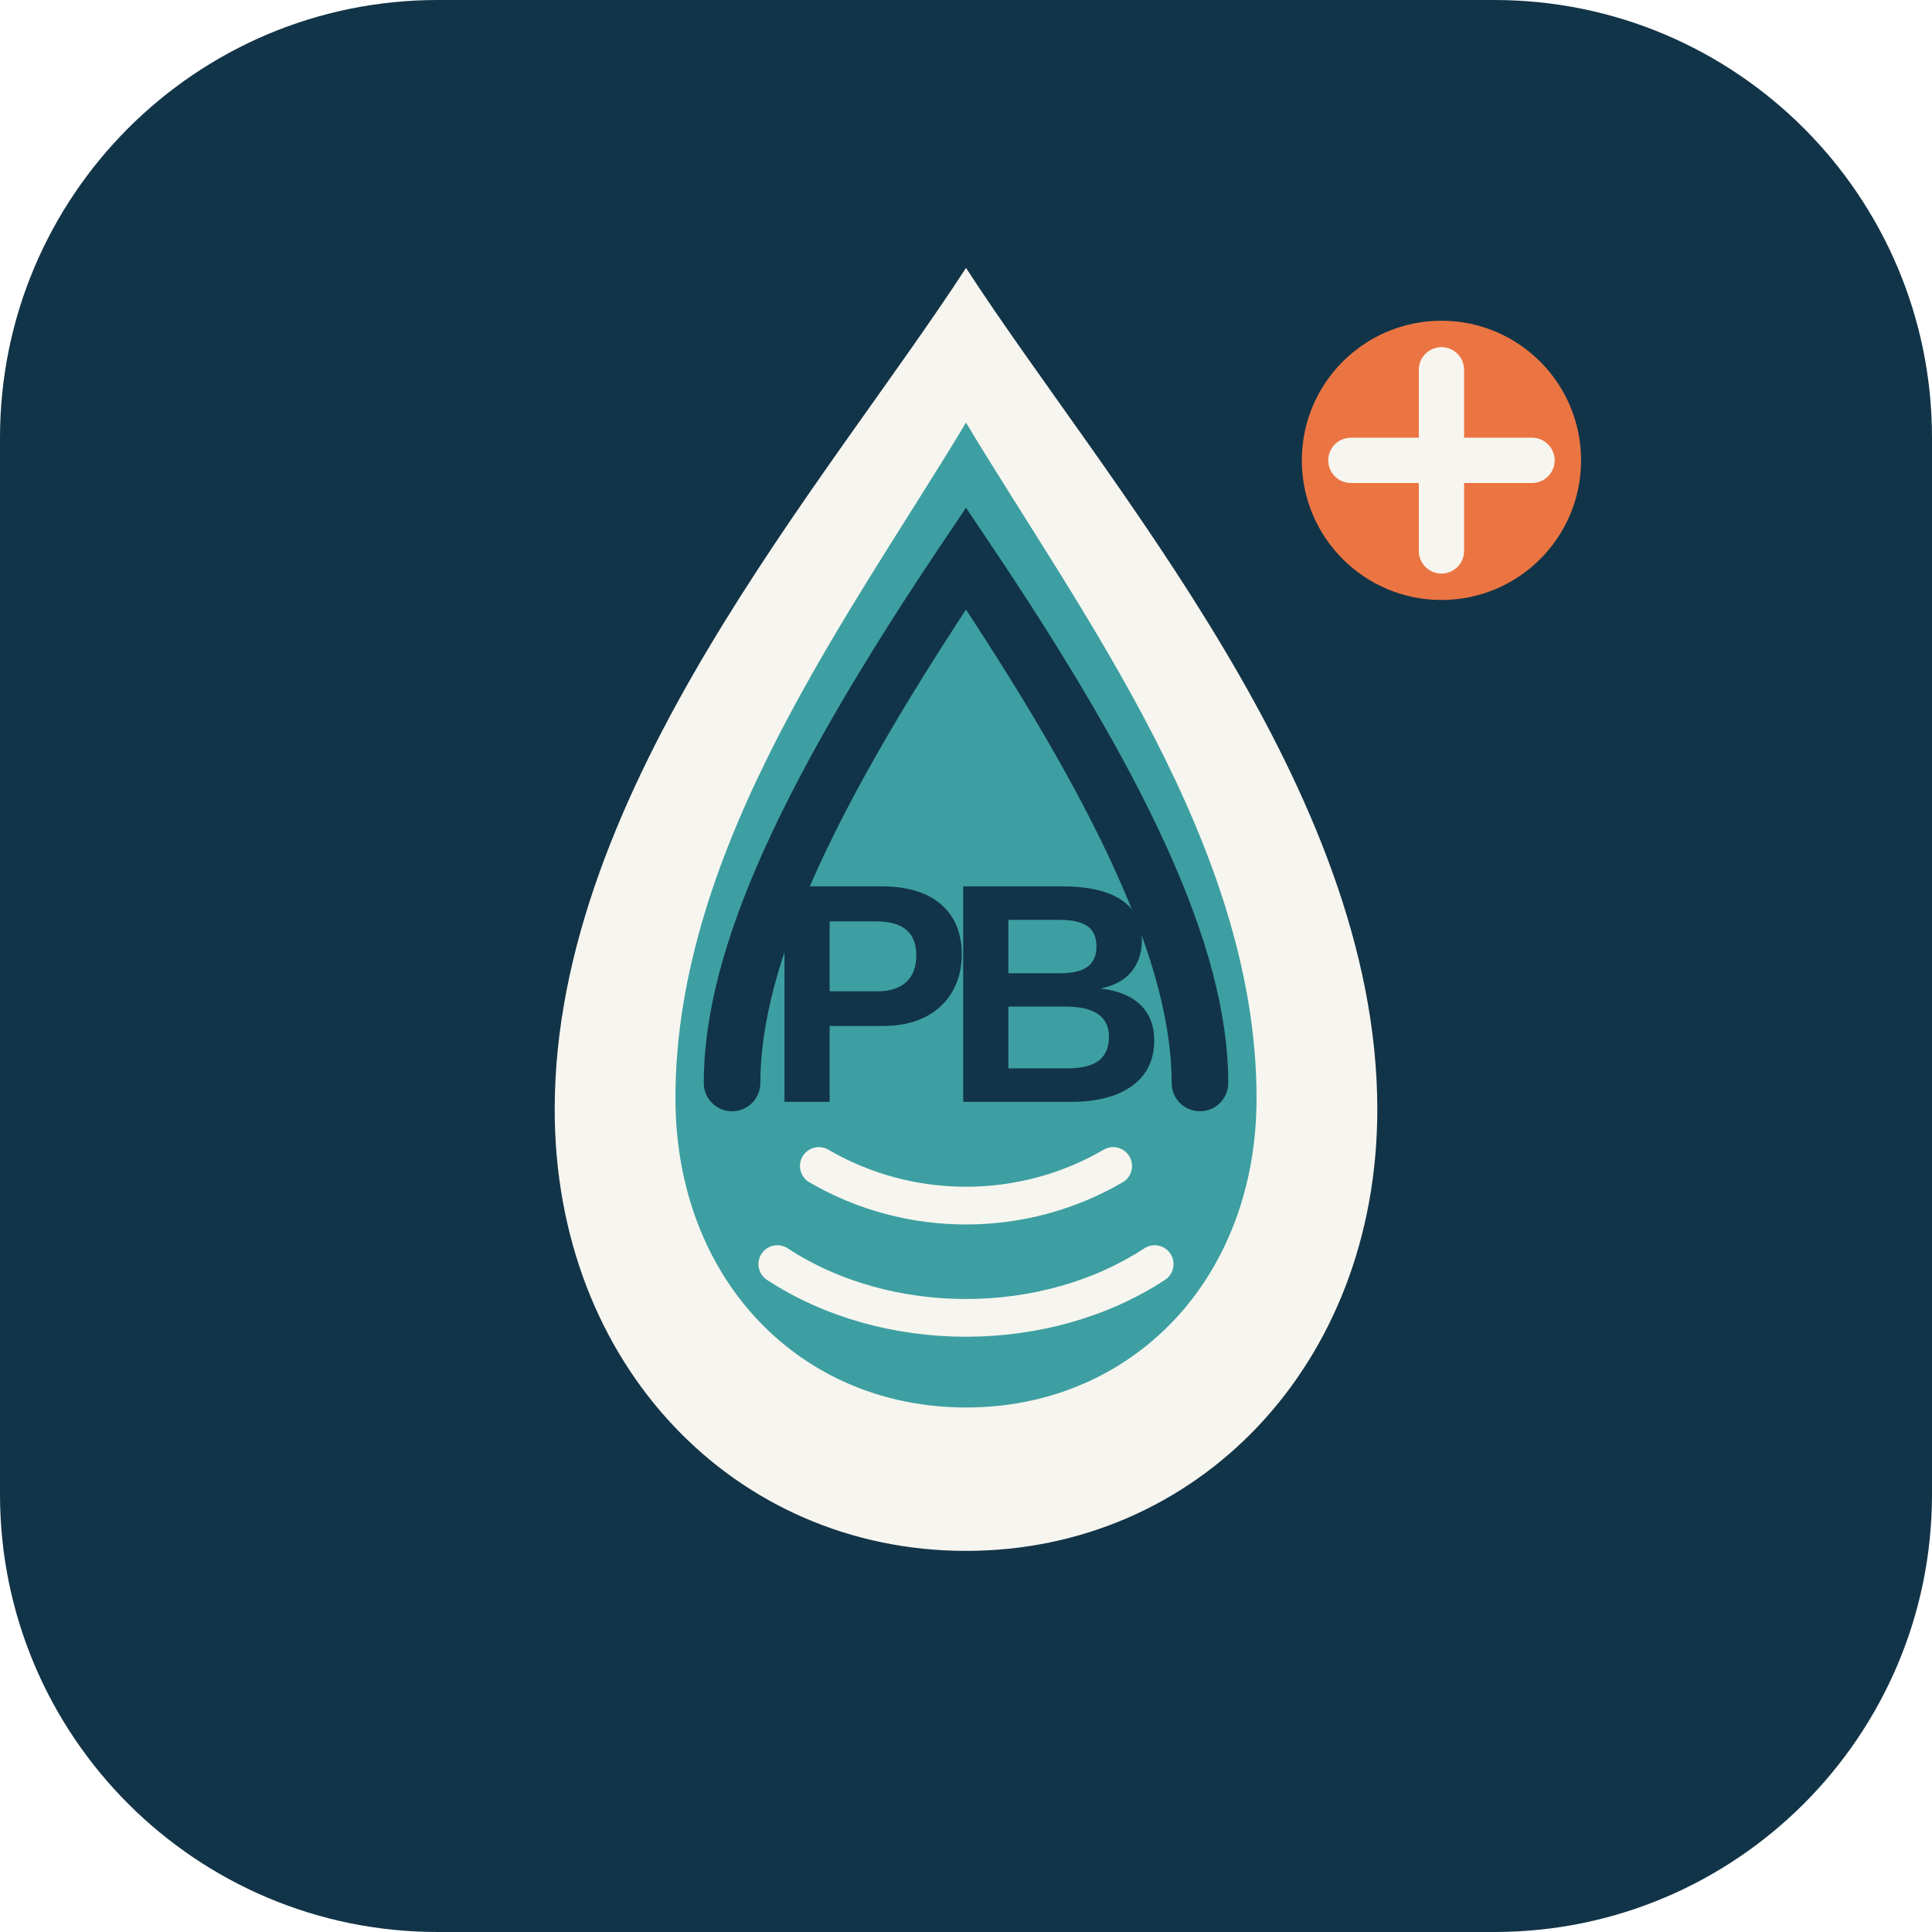
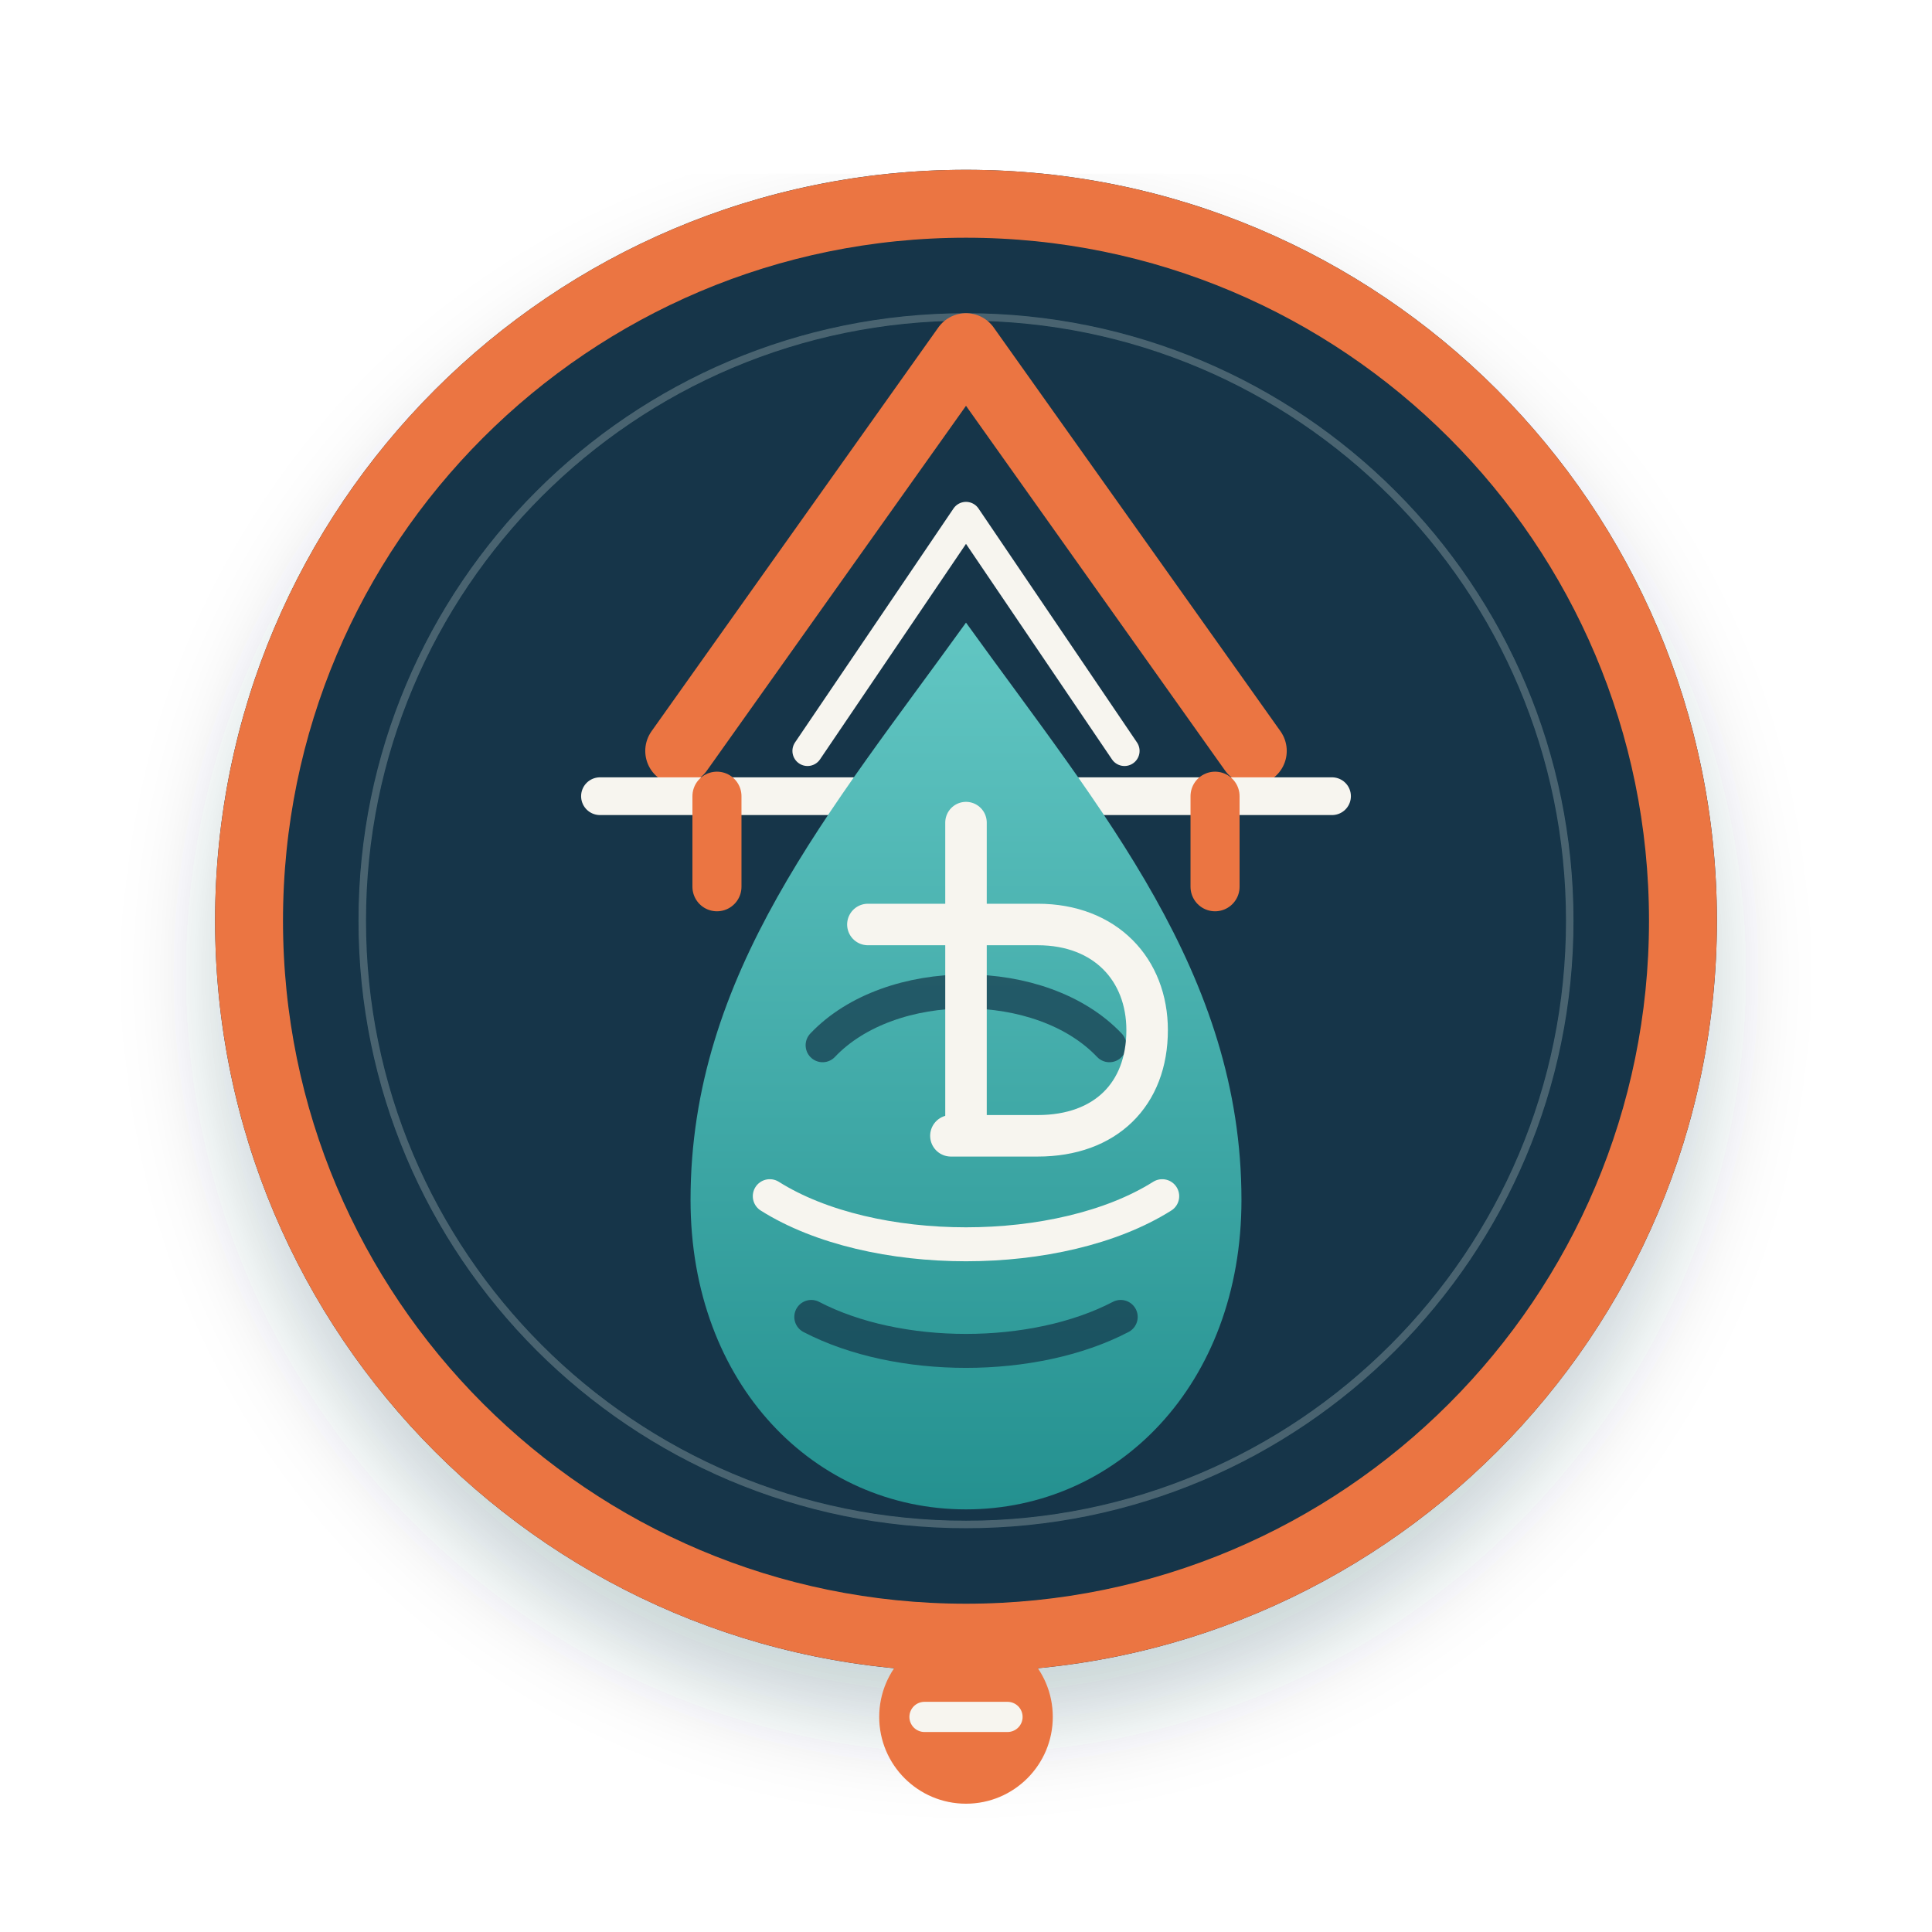
- <svg xmlns="http://www.w3.org/2000/svg" width="512" height="512" viewBox="0 0 512 512" fill="none" role="img" aria-labelledby="title desc">
-   <rect width="512" height="512" rx="116" fill="#123448" />
-   <path d="M256 71C219 128 147 209 147 294C147 362 195 411 256 411C317 411 365 362 365 294C365 209 293 128 256 71Z" fill="#F7F5EF" />
-   <path d="M256 112C226 162 179 224 179 291C179 339 212 373 256 373C300 373 333 339 333 291C333 224 286 162 256 112Z" fill="#3D9FA1" />
-   <path d="M194 287C194 253 215 209 256 148C297 209 318 253 318 287" stroke="#123448" stroke-width="15" stroke-linecap="round" />
-   <path d="M206 335C235 354 277 354 306 335" stroke="#F7F5EF" stroke-width="10" stroke-linecap="round" />
-   <path d="M217 309C241 323 271 323 295 309" stroke="#F7F5EF" stroke-width="10" stroke-linecap="round" />
-   <text x="256" y="292" text-anchor="middle" fill="#123448" font-family="Arial, Helvetica, sans-serif" font-size="83" font-weight="800" letter-spacing="-8">PB</text>
-   <circle cx="382" cy="122" r="37" fill="#EB7542" />
-   <path d="M382 98V146M358 122H406" stroke="#F7F5EF" stroke-width="12" stroke-linecap="round" />
+ <svg xmlns="http://www.w3.org/2000/svg" width="512" height="512" viewBox="0 0 512 512" fill="none" role="img" aria-labelledby="title description">
+   <defs>
+     <linearGradient id="water" x1="256" y1="92" x2="256" y2="404" gradientUnits="userSpaceOnUse">
+       <stop stop-color="#75D7D3" />
+       <stop offset="1" stop-color="#23908F" />
+     </linearGradient>
+     <filter id="shadow" x="26" y="32" width="460" height="460" filterUnits="userSpaceOnUse" color-interpolation-filters="sRGB">
+       <feDropShadow dx="0" dy="14" stdDeviation="12" flood-color="#123448" flood-opacity=".22" />
+     </filter>
+   </defs>
+   <g filter="url(#shadow)">
+     <circle cx="256" cy="244" r="199" fill="#123448" />
+     <circle cx="256" cy="244" r="190" stroke="#EB7542" stroke-width="18" />
+     <circle cx="256" cy="244" r="160" stroke="#F7F5EF" stroke-opacity=".24" stroke-width="2" />
+   </g>
+   <path d="M180 199L256 92L332 199" stroke="#EB7542" stroke-width="18" stroke-linecap="round" stroke-linejoin="round" />
+   <path d="M214 199L256 137L298 199" stroke="#F7F5EF" stroke-width="8" stroke-linecap="round" stroke-linejoin="round" />
+   <path d="M159 211H353" stroke="#F7F5EF" stroke-width="10" stroke-linecap="round" />
+   <path d="M190 211V235M322 211V235" stroke="#EB7542" stroke-width="13" stroke-linecap="round" />
+   <path d="M256 165C220 215 183 258 183 318C183 367 216 400 256 400C296 400 329 367 329 318C329 258 292 215 256 165Z" fill="url(#water)" />
+   <path d="M204 317C231 334 281 334 308 317" stroke="#F7F5EF" stroke-width="9" stroke-linecap="round" />
+   <path d="M215 349C238 361 274 361 297 349" stroke="#123448" stroke-width="9" stroke-linecap="round" opacity=".7" />
+   <path d="M218 277C236 258 276 258 294 277" stroke="#123448" stroke-width="9" stroke-linecap="round" opacity=".7" />
+   <path d="M256 218V297" stroke="#F7F5EF" stroke-width="11" stroke-linecap="round" />
+   <path d="M230 245H275C293 245 304 257 304 273C304 290 293 301 275 301H252" stroke="#F7F5EF" stroke-width="11" stroke-linecap="round" stroke-linejoin="round" />
+   <circle cx="256" cy="455" r="23" fill="#EB7542" />
+   <path d="M245 455H267" stroke="#F7F5EF" stroke-width="8" stroke-linecap="round" />
</svg>
